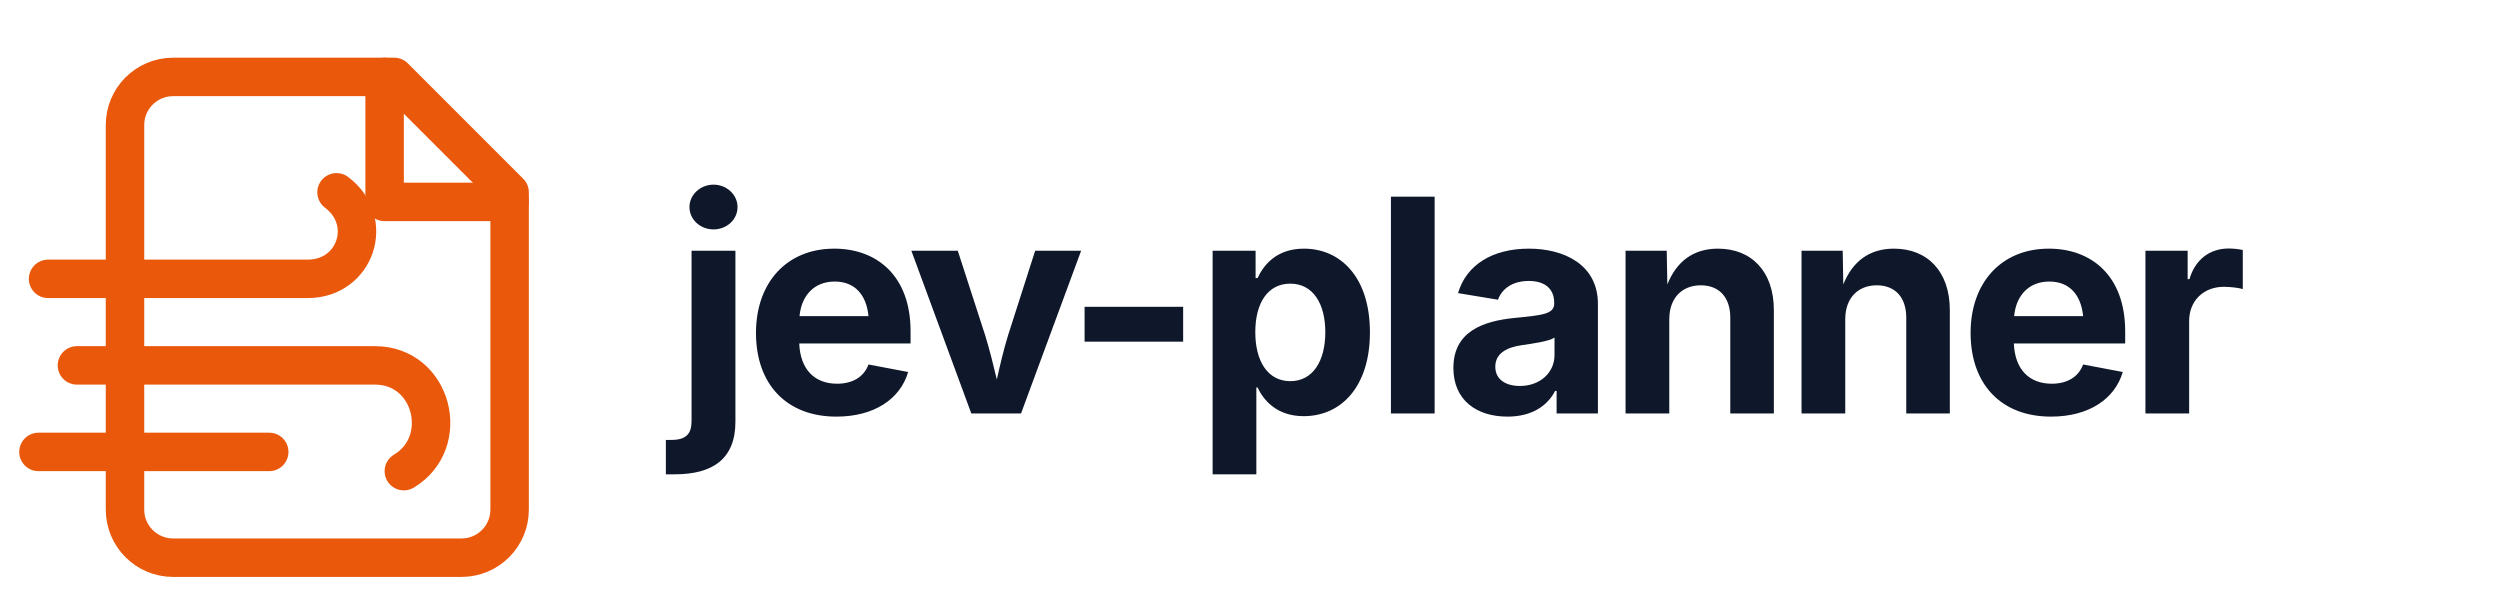
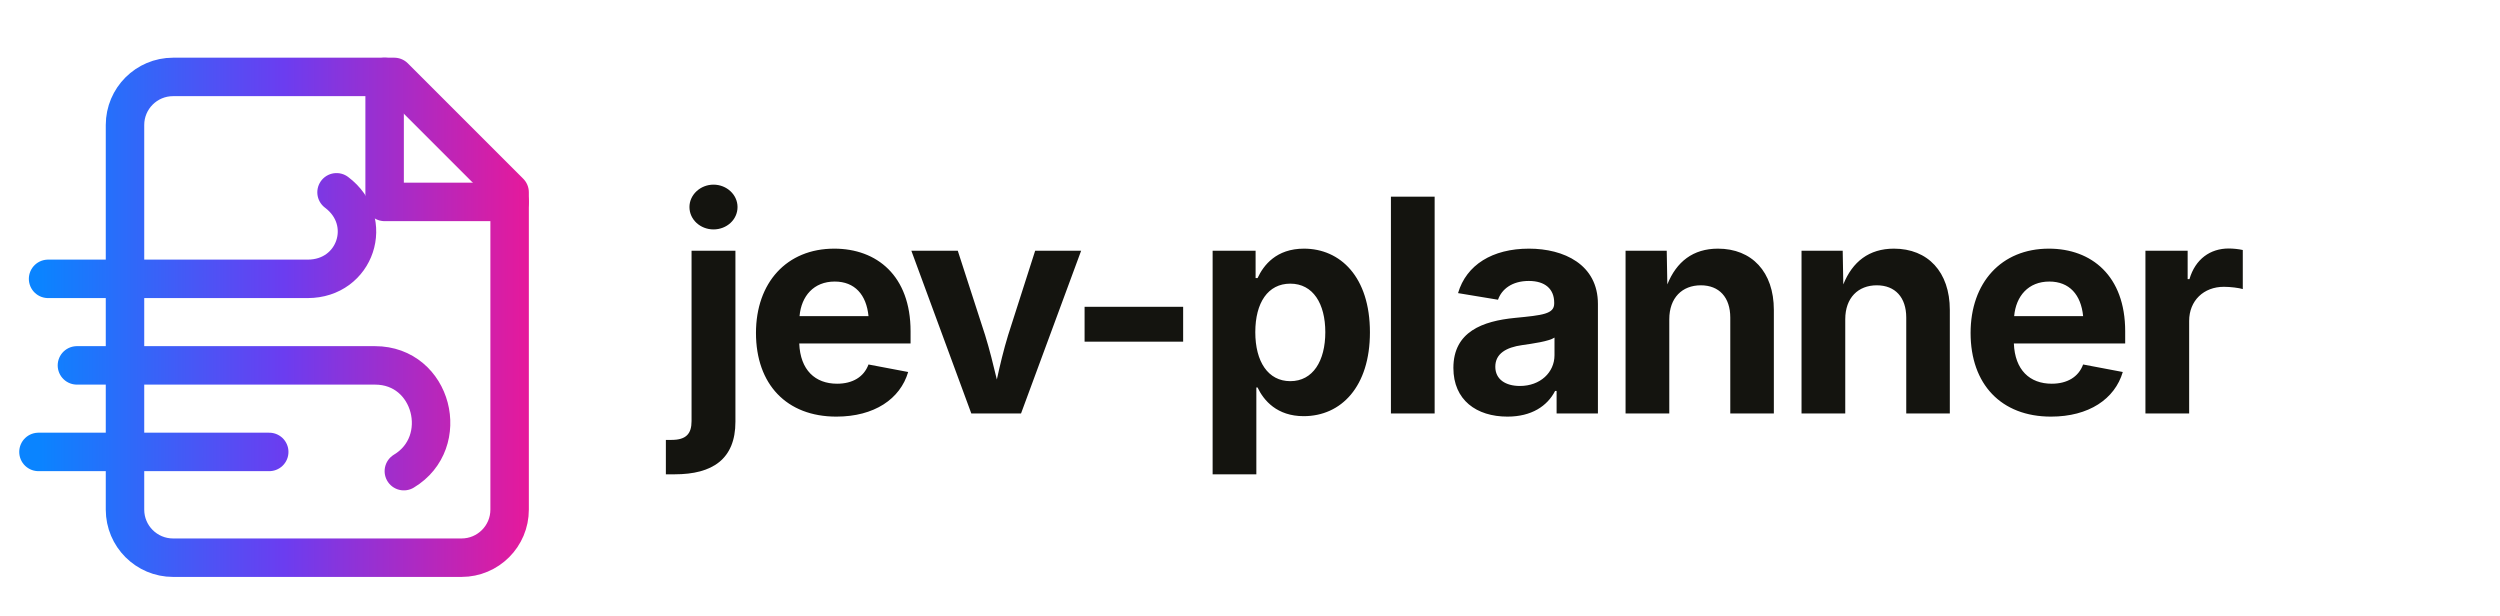
<svg xmlns="http://www.w3.org/2000/svg" viewBox="0 0 260 64" role="img" aria-labelledby="title">
-   <g fill="none" stroke="#ea580c" stroke-linecap="round" stroke-linejoin="round">
+   <defs>
+     <linearGradient id="accent" gradientUnits="userSpaceOnUse" x1="4" y1="0" x2="55" y2="0">
+       <stop offset="0" stop-color="#0a84ff" />
+       <stop offset="0.5" stop-color="#6b3df0" />
+       <stop offset="1" stop-color="#e6199b" />
+     </linearGradient>
+   </defs>
+   <g fill="none" stroke="url(#accent)" stroke-linecap="round" stroke-linejoin="round">
    <path d="M18 8h23l12 12v33a5 5 0 0 1-5 5H18a5 5 0 0 1-5-5V13a5 5 0 0 1 5-5Z" stroke-width="4" />
    <path d="M40 8v13h13" stroke-width="4" />
    <path d="M5 29h27c5 0 7-6 3-9" stroke-width="4" />
    <path d="M8 38h31c6 0 8 8 3 11" stroke-width="4" />
    <path d="M4 47h24" stroke-width="4" />
  </g>
-   <text x="70" y="43" fill="#0f172a" font-family="ui-sans-serif, system-ui, -apple-system, BlinkMacSystemFont, 'Segoe UI', sans-serif" font-size="31" font-weight="700" letter-spacing="-1">jev-planner</text>
+   <text x="70" y="43" fill="#14140f" font-family="ui-sans-serif, system-ui, -apple-system, BlinkMacSystemFont, 'Segoe UI', sans-serif" font-size="31" font-weight="700" letter-spacing="-1">jev-planner</text>
</svg>
